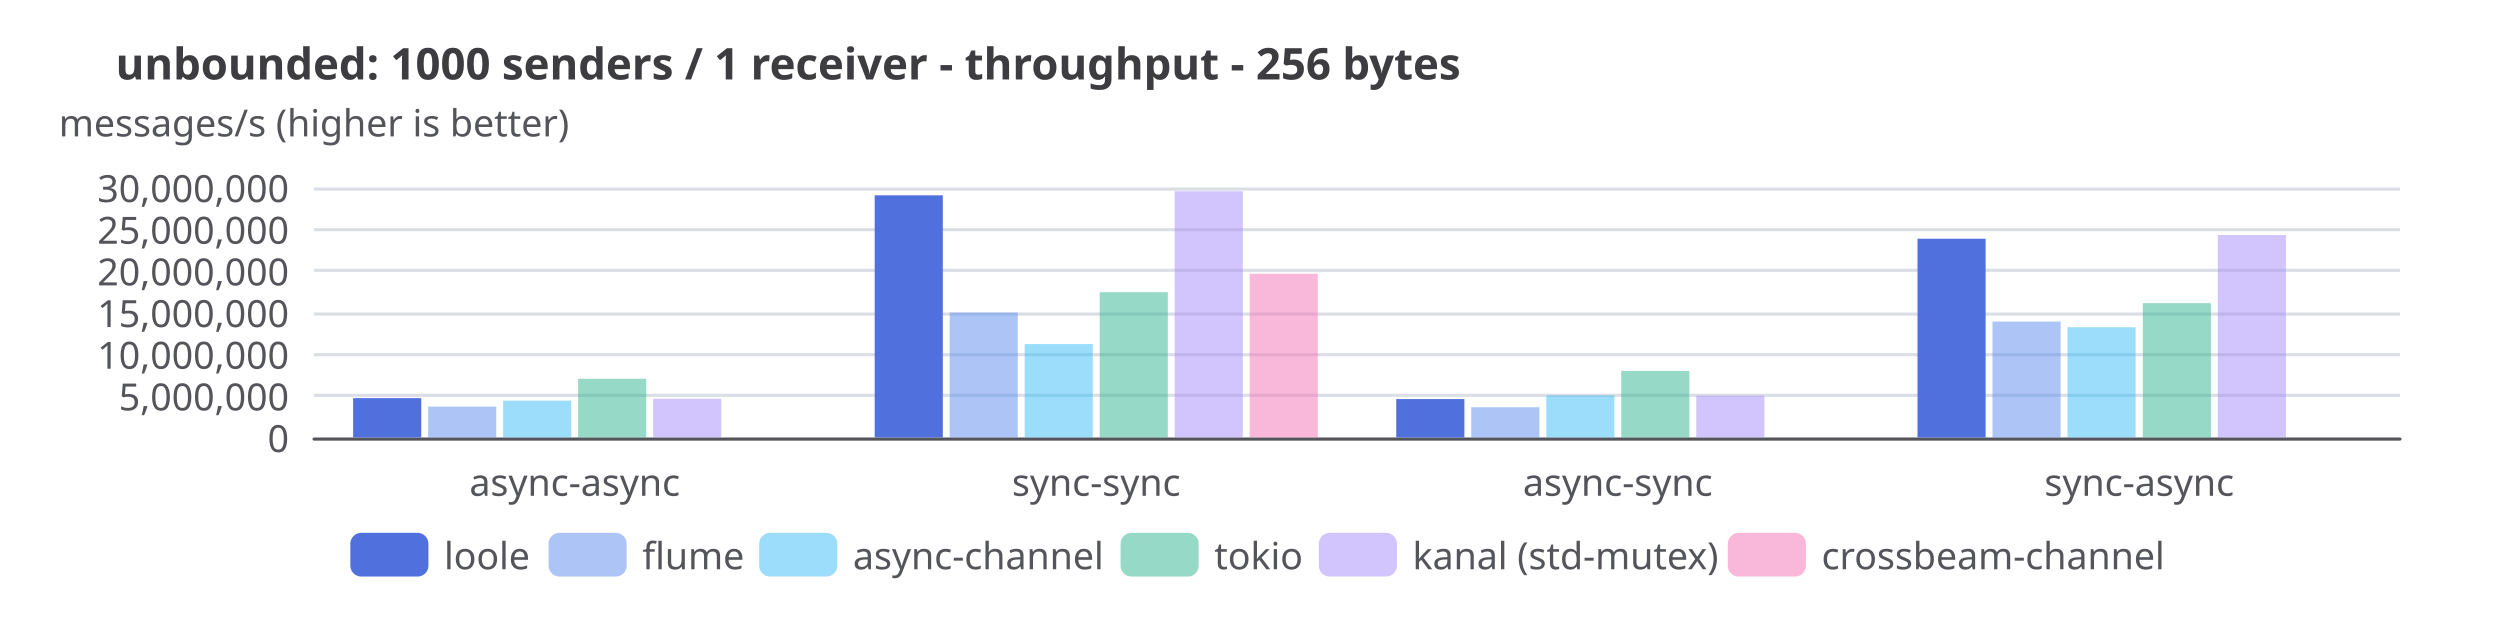
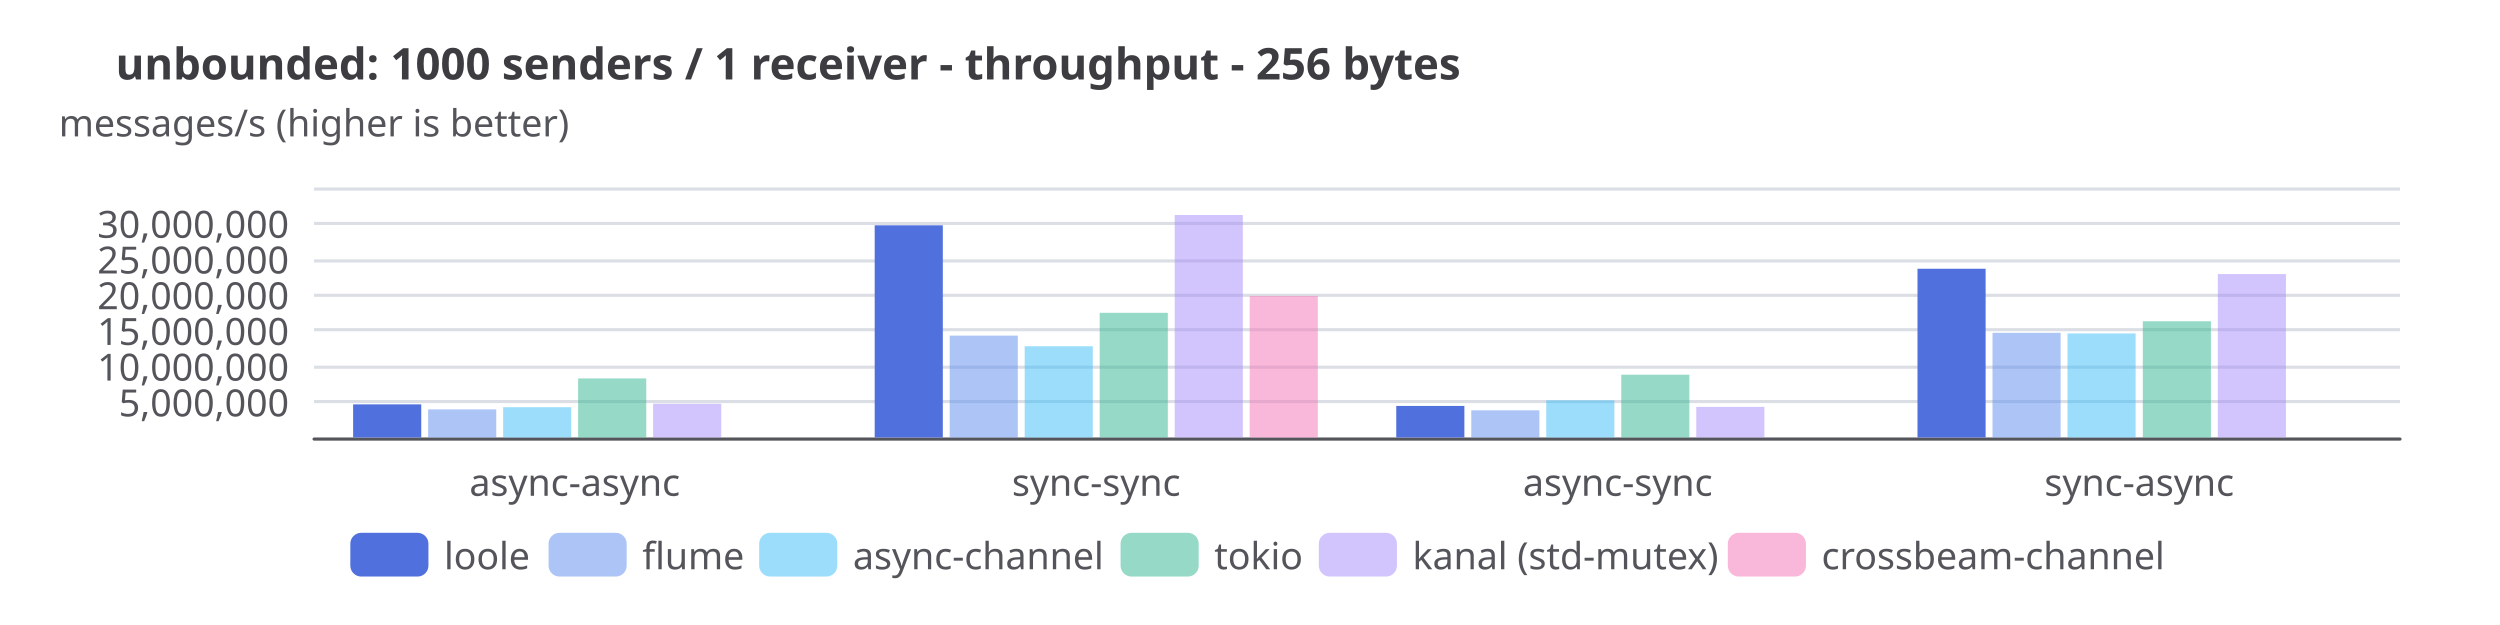
<svg xmlns="http://www.w3.org/2000/svg" width="800" height="200" version="1.1" baseProfile="full" viewBox="0 0 800 200">
  <rect width="800" height="200" x="0" y="0" fill="white" />
  <path d="M100.5 140.5L768 140.5" fill="none" pointer-events="visible" stroke="#dbdee4" class="zr4-cls-29" />
-   <path d="M100.5 126.5L768 126.5" fill="none" pointer-events="visible" stroke="#dbdee4" class="zr4-cls-29" />
-   <path d="M100.5 113.5L768 113.5" fill="none" pointer-events="visible" stroke="#dbdee4" class="zr4-cls-29" />
-   <path d="M100.5 100.5L768 100.5" fill="none" pointer-events="visible" stroke="#dbdee4" class="zr4-cls-29" />
-   <path d="M100.5 86.5L768 86.5" fill="none" pointer-events="visible" stroke="#dbdee4" class="zr4-cls-29" />
-   <path d="M100.5 73.5L768 73.5" fill="none" pointer-events="visible" stroke="#dbdee4" class="zr4-cls-29" />
+   <path d="M100.5 128.5L768 128.5" fill="none" pointer-events="visible" stroke="#dbdee4" class="zr4-cls-29" />
+   <path d="M100.5 117.5L768 117.5" fill="none" pointer-events="visible" stroke="#dbdee4" class="zr4-cls-29" />
+   <path d="M100.5 105.5L768 105.5" fill="none" pointer-events="visible" stroke="#dbdee4" class="zr4-cls-29" />
+   <path d="M100.5 94.5L768 94.5" fill="none" pointer-events="visible" stroke="#dbdee4" class="zr4-cls-29" />
+   <path d="M100.5 83.5L768 83.5" fill="none" pointer-events="visible" stroke="#dbdee4" class="zr4-cls-29" />
+   <path d="M100.5 71.5L768 71.5" fill="none" pointer-events="visible" stroke="#dbdee4" class="zr4-cls-29" />
  <path d="M100.5 60.5L768 60.5" fill="none" pointer-events="visible" stroke="#dbdee4" class="zr4-cls-29" />
  <text dominant-baseline="central" text-anchor="middle" style="font-size:12px;font-family:sans-serif;" xml:space="preserve" y="-6" transform="translate(100.48 45)" fill="#54555a">messages/s (higher is better)</text>
  <path d="M100.5 140.5L768 140.5" fill="none" pointer-events="visible" stroke="#54555a" stroke-linecap="round" class="zr4-cls-29" />
-   <text dominant-baseline="central" text-anchor="end" style="font-size:12px;font-family:sans-serif;" transform="translate(92.48 140)" fill="#54555a">0</text>
-   <text dominant-baseline="central" text-anchor="end" style="font-size:12px;font-family:sans-serif;" transform="translate(92.48 126.6667)" fill="#54555a">5,000,000</text>
-   <text dominant-baseline="central" text-anchor="end" style="font-size:12px;font-family:sans-serif;" transform="translate(92.48 113.3333)" fill="#54555a">10,000,000</text>
-   <text dominant-baseline="central" text-anchor="end" style="font-size:12px;font-family:sans-serif;" transform="translate(92.48 100)" fill="#54555a">15,000,000</text>
-   <text dominant-baseline="central" text-anchor="end" style="font-size:12px;font-family:sans-serif;" transform="translate(92.48 86.6667)" fill="#54555a">20,000,000</text>
-   <text dominant-baseline="central" text-anchor="end" style="font-size:12px;font-family:sans-serif;" transform="translate(92.48 73.3333)" fill="#54555a">25,000,000</text>
-   <text dominant-baseline="central" text-anchor="end" style="font-size:12px;font-family:sans-serif;" transform="translate(92.48 60)" fill="#54555a">30,000,000</text>
+   <text dominant-baseline="central" text-anchor="end" style="font-size:12px;font-family:sans-serif;" transform="translate(92.48 128.5714)" fill="#54555a">5,000,000</text>
+   <text dominant-baseline="central" text-anchor="end" style="font-size:12px;font-family:sans-serif;" transform="translate(92.48 117.1429)" fill="#54555a">10,000,000</text>
+   <text dominant-baseline="central" text-anchor="end" style="font-size:12px;font-family:sans-serif;" transform="translate(92.48 105.7143)" fill="#54555a">15,000,000</text>
+   <text dominant-baseline="central" text-anchor="end" style="font-size:12px;font-family:sans-serif;" transform="translate(92.48 94.2857)" fill="#54555a">20,000,000</text>
+   <text dominant-baseline="central" text-anchor="end" style="font-size:12px;font-family:sans-serif;" transform="translate(92.48 82.8571)" fill="#54555a">25,000,000</text>
+   <text dominant-baseline="central" text-anchor="end" style="font-size:12px;font-family:sans-serif;" transform="translate(92.48 71.4286)" fill="#54555a">30,000,000</text>
  <text dominant-baseline="central" text-anchor="middle" style="font-size:12px;font-family:sans-serif;" y="6" transform="translate(183.92 148)" fill="#54555a">async-async</text>
  <text dominant-baseline="central" text-anchor="middle" style="font-size:12px;font-family:sans-serif;" y="6" transform="translate(350.8 148)" fill="#54555a">sync-sync</text>
  <text dominant-baseline="central" text-anchor="middle" style="font-size:12px;font-family:sans-serif;" y="6" transform="translate(517.68 148)" fill="#54555a">async-sync</text>
  <text dominant-baseline="central" text-anchor="middle" style="font-size:12px;font-family:sans-serif;" y="6" transform="translate(684.56 148)" fill="#54555a">sync-async</text>
-   <path d="M113 140l21.8 0l0 -12.6l-21.8 0Z" fill="#5070dd" ecmeta_series_index="0" ecmeta_data_index="0" ecmeta_ssr_type="chart" class="zr4-cls-30" />
-   <path d="M279.9 140l21.8 0l0 -77.5l-21.8 0Z" fill="#5070dd" ecmeta_series_index="0" ecmeta_data_index="1" ecmeta_ssr_type="chart" class="zr4-cls-30" />
-   <path d="M446.8 140l21.8 0l0 -12.3l-21.8 0Z" fill="#5070dd" ecmeta_series_index="0" ecmeta_data_index="2" ecmeta_ssr_type="chart" class="zr4-cls-30" />
-   <path d="M613.6 140l21.8 0l0 -63.6l-21.8 0Z" fill="#5070dd" ecmeta_series_index="0" ecmeta_data_index="3" ecmeta_ssr_type="chart" class="zr4-cls-30" />
-   <path d="M137 140l21.8 0l0 -9.9l-21.8 0Z" fill="rgb(91,141,239)" fill-opacity="0.5" ecmeta_series_index="1" ecmeta_data_index="0" ecmeta_ssr_type="chart" class="zr4-cls-31" />
-   <path d="M303.9 140l21.8 0l0 -40l-21.8 0Z" fill="rgb(91,141,239)" fill-opacity="0.5" ecmeta_series_index="1" ecmeta_data_index="1" ecmeta_ssr_type="chart" class="zr4-cls-31" />
-   <path d="M470.8 140l21.8 0l0 -9.7l-21.8 0Z" fill="rgb(91,141,239)" fill-opacity="0.5" ecmeta_series_index="1" ecmeta_data_index="2" ecmeta_ssr_type="chart" class="zr4-cls-31" />
-   <path d="M637.6 140l21.8 0l0 -37.1l-21.8 0Z" fill="rgb(91,141,239)" fill-opacity="0.5" ecmeta_series_index="1" ecmeta_data_index="3" ecmeta_ssr_type="chart" class="zr4-cls-31" />
-   <path d="M161 140l21.8 0l0 -11.8l-21.8 0Z" fill="rgb(56,189,248)" fill-opacity="0.5" ecmeta_series_index="2" ecmeta_data_index="0" ecmeta_ssr_type="chart" class="zr4-cls-32" />
-   <path d="M327.9 140l21.8 0l0 -29.9l-21.8 0Z" fill="rgb(56,189,248)" fill-opacity="0.5" ecmeta_series_index="2" ecmeta_data_index="1" ecmeta_ssr_type="chart" class="zr4-cls-32" />
-   <path d="M494.8 140l21.8 0l0 -13.5l-21.8 0Z" fill="rgb(56,189,248)" fill-opacity="0.5" ecmeta_series_index="2" ecmeta_data_index="2" ecmeta_ssr_type="chart" class="zr4-cls-32" />
-   <path d="M661.6 140l21.8 0l0 -35.3l-21.8 0Z" fill="rgb(56,189,248)" fill-opacity="0.5" ecmeta_series_index="2" ecmeta_data_index="3" ecmeta_ssr_type="chart" class="zr4-cls-32" />
-   <path d="M185 140l21.8 0l0 -18.8l-21.8 0Z" fill="rgb(47,181,142)" fill-opacity="0.5" ecmeta_series_index="3" ecmeta_data_index="0" ecmeta_ssr_type="chart" class="zr4-cls-33" />
-   <path d="M351.9 140l21.8 0l0 -46.5l-21.8 0Z" fill="rgb(47,181,142)" fill-opacity="0.5" ecmeta_series_index="3" ecmeta_data_index="1" ecmeta_ssr_type="chart" class="zr4-cls-33" />
-   <path d="M518.8 140l21.8 0l0 -21.3l-21.8 0Z" fill="rgb(47,181,142)" fill-opacity="0.5" ecmeta_series_index="3" ecmeta_data_index="2" ecmeta_ssr_type="chart" class="zr4-cls-33" />
-   <path d="M685.7 140l21.8 0l0 -43l-21.8 0Z" fill="rgb(47,181,142)" fill-opacity="0.5" ecmeta_series_index="3" ecmeta_data_index="3" ecmeta_ssr_type="chart" class="zr4-cls-33" />
-   <path d="M209 140l21.8 0l0 -12.4l-21.8 0Z" fill="rgb(167,139,250)" fill-opacity="0.5" ecmeta_series_index="4" ecmeta_data_index="0" ecmeta_ssr_type="chart" class="zr4-cls-34" />
-   <path d="M375.9 140l21.8 0l0 -78.8l-21.8 0Z" fill="rgb(167,139,250)" fill-opacity="0.5" ecmeta_series_index="4" ecmeta_data_index="1" ecmeta_ssr_type="chart" class="zr4-cls-34" />
-   <path d="M542.8 140l21.8 0l0 -13.4l-21.8 0Z" fill="rgb(167,139,250)" fill-opacity="0.5" ecmeta_series_index="4" ecmeta_data_index="2" ecmeta_ssr_type="chart" class="zr4-cls-34" />
-   <path d="M709.7 140l21.8 0l0 -64.8l-21.8 0Z" fill="rgb(167,139,250)" fill-opacity="0.5" ecmeta_series_index="4" ecmeta_data_index="3" ecmeta_ssr_type="chart" class="zr4-cls-34" />
-   <path d="M399.9 140l21.8 0l0 -52.4l-21.8 0Z" fill="rgb(244,114,182)" fill-opacity="0.5" ecmeta_series_index="5" ecmeta_data_index="1" ecmeta_ssr_type="chart" class="zr4-cls-35" />
+   <path d="M113 140l21.8 0l0 -10.6l-21.8 0Z" fill="#5070dd" ecmeta_series_index="0" ecmeta_data_index="0" ecmeta_ssr_type="chart" class="zr4-cls-30" />
+   <path d="M279.9 140l21.8 0l0 -67.9l-21.8 0Z" fill="#5070dd" ecmeta_series_index="0" ecmeta_data_index="1" ecmeta_ssr_type="chart" class="zr4-cls-30" />
+   <path d="M446.8 140l21.8 0l0 -10.1l-21.8 0Z" fill="#5070dd" ecmeta_series_index="0" ecmeta_data_index="2" ecmeta_ssr_type="chart" class="zr4-cls-30" />
+   <path d="M613.6 140l21.8 0l0 -54l-21.8 0Z" fill="#5070dd" ecmeta_series_index="0" ecmeta_data_index="3" ecmeta_ssr_type="chart" class="zr4-cls-30" />
+   <path d="M137 140l21.8 0l0 -9l-21.8 0Z" fill="rgb(91,141,239)" fill-opacity="0.5" ecmeta_series_index="1" ecmeta_data_index="0" ecmeta_ssr_type="chart" class="zr4-cls-31" />
+   <path d="M303.9 140l21.8 0l0 -32.6l-21.8 0Z" fill="rgb(91,141,239)" fill-opacity="0.5" ecmeta_series_index="1" ecmeta_data_index="1" ecmeta_ssr_type="chart" class="zr4-cls-31" />
+   <path d="M470.8 140l21.8 0l0 -8.7l-21.8 0Z" fill="rgb(91,141,239)" fill-opacity="0.5" ecmeta_series_index="1" ecmeta_data_index="2" ecmeta_ssr_type="chart" class="zr4-cls-31" />
+   <path d="M637.6 140l21.8 0l0 -33.5l-21.8 0Z" fill="rgb(91,141,239)" fill-opacity="0.5" ecmeta_series_index="1" ecmeta_data_index="3" ecmeta_ssr_type="chart" class="zr4-cls-31" />
+   <path d="M161 140l21.8 0l0 -9.7l-21.8 0Z" fill="rgb(56,189,248)" fill-opacity="0.5" ecmeta_series_index="2" ecmeta_data_index="0" ecmeta_ssr_type="chart" class="zr4-cls-32" />
+   <path d="M327.9 140l21.8 0l0 -29.2l-21.8 0Z" fill="rgb(56,189,248)" fill-opacity="0.5" ecmeta_series_index="2" ecmeta_data_index="1" ecmeta_ssr_type="chart" class="zr4-cls-32" />
+   <path d="M494.8 140l21.8 0l0 -11.9l-21.8 0Z" fill="rgb(56,189,248)" fill-opacity="0.5" ecmeta_series_index="2" ecmeta_data_index="2" ecmeta_ssr_type="chart" class="zr4-cls-32" />
+   <path d="M661.6 140l21.8 0l0 -33.3l-21.8 0Z" fill="rgb(56,189,248)" fill-opacity="0.5" ecmeta_series_index="2" ecmeta_data_index="3" ecmeta_ssr_type="chart" class="zr4-cls-32" />
+   <path d="M185 140l21.8 0l0 -18.9l-21.8 0Z" fill="rgb(47,181,142)" fill-opacity="0.5" ecmeta_series_index="3" ecmeta_data_index="0" ecmeta_ssr_type="chart" class="zr4-cls-33" />
+   <path d="M351.9 140l21.8 0l0 -39.9l-21.8 0Z" fill="rgb(47,181,142)" fill-opacity="0.5" ecmeta_series_index="3" ecmeta_data_index="1" ecmeta_ssr_type="chart" class="zr4-cls-33" />
+   <path d="M518.8 140l21.8 0l0 -20.1l-21.8 0Z" fill="rgb(47,181,142)" fill-opacity="0.5" ecmeta_series_index="3" ecmeta_data_index="2" ecmeta_ssr_type="chart" class="zr4-cls-33" />
+   <path d="M685.7 140l21.8 0l0 -37.2l-21.8 0Z" fill="rgb(47,181,142)" fill-opacity="0.5" ecmeta_series_index="3" ecmeta_data_index="3" ecmeta_ssr_type="chart" class="zr4-cls-33" />
+   <path d="M209 140l21.8 0l0 -10.8l-21.8 0Z" fill="rgb(167,139,250)" fill-opacity="0.5" ecmeta_series_index="4" ecmeta_data_index="0" ecmeta_ssr_type="chart" class="zr4-cls-34" />
+   <path d="M375.9 140l21.8 0l0 -71.2l-21.8 0Z" fill="rgb(167,139,250)" fill-opacity="0.5" ecmeta_series_index="4" ecmeta_data_index="1" ecmeta_ssr_type="chart" class="zr4-cls-34" />
+   <path d="M542.8 140l21.8 0l0 -9.8l-21.8 0Z" fill="rgb(167,139,250)" fill-opacity="0.5" ecmeta_series_index="4" ecmeta_data_index="2" ecmeta_ssr_type="chart" class="zr4-cls-34" />
+   <path d="M709.7 140l21.8 0l0 -52.3l-21.8 0Z" fill="rgb(167,139,250)" fill-opacity="0.5" ecmeta_series_index="4" ecmeta_data_index="3" ecmeta_ssr_type="chart" class="zr4-cls-34" />
+   <path d="M399.9 140l21.8 0l0 -45.3l-21.8 0Z" fill="rgb(244,114,182)" fill-opacity="0.5" ecmeta_series_index="5" ecmeta_data_index="1" ecmeta_ssr_type="chart" class="zr4-cls-35" />
  <path d="M-5 -5.5l585.8 0l0 25l-585.8 0Z" transform="translate(112.1 170.5)" fill="rgb(0,0,0)" fill-opacity="0" stroke="#b7b9be" stroke-width="0" class="zr4-cls-29" />
  <path d="M3.5 0L21.5 0A3.5 3.5 0 0 1 25 3.5L25 10.5A3.5 3.5 0 0 1 21.5 14L3.5 14A3.5 3.5 0 0 1 0 10.5L0 3.5A3.5 3.5 0 0 1 3.5 0Z" transform="translate(112.1 170.5)" fill="#5070dd" ecmeta_series_index="0" ecmeta_data_index="0" ecmeta_ssr_type="legend" ecmeta_silent="true" class="zr4-cls-29" />
  <text dominant-baseline="central" text-anchor="start" style="font-size:12px;font-family:sans-serif;" x="30" y="7" transform="translate(112.1 170.5)" fill="#54555a">loole</text>
  <path d="M0 0l55.4 0l0 14l-55.4 0Z" transform="translate(112.1 170.5)" fill="none" pointer-events="visible" ecmeta_series_index="0" ecmeta_data_index="0" ecmeta_ssr_type="legend" class="zr4-cls-36" />
  <path d="M3.5 0L21.5 0A3.5 3.5 0 0 1 25 3.5L25 10.5A3.5 3.5 0 0 1 21.5 14L3.5 14A3.5 3.5 0 0 1 0 10.5L0 3.5A3.5 3.5 0 0 1 3.5 0Z" transform="translate(175.54 170.5)" fill="rgb(91,141,239)" fill-opacity="0.5" ecmeta_series_index="1" ecmeta_data_index="1" ecmeta_ssr_type="legend" ecmeta_silent="true" class="zr4-cls-29" />
  <text dominant-baseline="central" text-anchor="start" style="font-size:12px;font-family:sans-serif;" x="30" y="7" transform="translate(175.54 170.5)" fill="#54555a">flume</text>
  <path d="M0 0l59.4 0l0 14l-59.4 0Z" transform="translate(175.54 170.5)" fill="none" pointer-events="visible" ecmeta_series_index="1" ecmeta_data_index="1" ecmeta_ssr_type="legend" class="zr4-cls-36" />
  <path d="M3.5 0L21.5 0A3.5 3.5 0 0 1 25 3.5L25 10.5A3.5 3.5 0 0 1 21.5 14L3.5 14A3.5 3.5 0 0 1 0 10.5L0 3.5A3.5 3.5 0 0 1 3.5 0Z" transform="translate(242.94 170.5)" fill="rgb(56,189,248)" fill-opacity="0.5" ecmeta_series_index="2" ecmeta_data_index="2" ecmeta_ssr_type="legend" ecmeta_silent="true" class="zr4-cls-29" />
  <text dominant-baseline="central" text-anchor="start" style="font-size:12px;font-family:sans-serif;" x="30" y="7" transform="translate(242.94 170.5)" fill="#54555a">async-channel</text>
  <path d="M0 0l107.6 0l0 14l-107.6 0Z" transform="translate(242.94 170.5)" fill="none" pointer-events="visible" ecmeta_series_index="2" ecmeta_data_index="2" ecmeta_ssr_type="legend" class="zr4-cls-36" />
  <path d="M3.5 0L21.5 0A3.5 3.5 0 0 1 25 3.5L25 10.5A3.5 3.5 0 0 1 21.5 14L3.5 14A3.5 3.5 0 0 1 0 10.5L0 3.5A3.5 3.5 0 0 1 3.5 0Z" transform="translate(358.58 170.5)" fill="rgb(47,181,142)" fill-opacity="0.5" ecmeta_series_index="3" ecmeta_data_index="3" ecmeta_ssr_type="legend" ecmeta_silent="true" class="zr4-cls-29" />
  <text dominant-baseline="central" text-anchor="start" style="font-size:12px;font-family:sans-serif;" x="30" y="7" transform="translate(358.58 170.5)" fill="#54555a">tokio</text>
  <path d="M0 0l55.4 0l0 14l-55.4 0Z" transform="translate(358.58 170.5)" fill="none" pointer-events="visible" ecmeta_series_index="3" ecmeta_data_index="3" ecmeta_ssr_type="legend" class="zr4-cls-36" />
  <path d="M3.5 0L21.5 0A3.5 3.5 0 0 1 25 3.5L25 10.5A3.5 3.5 0 0 1 21.5 14L3.5 14A3.5 3.5 0 0 1 0 10.5L0 3.5A3.5 3.5 0 0 1 3.5 0Z" transform="translate(422.02 170.5)" fill="rgb(167,139,250)" fill-opacity="0.5" ecmeta_series_index="4" ecmeta_data_index="4" ecmeta_ssr_type="legend" ecmeta_silent="true" class="zr4-cls-29" />
  <text dominant-baseline="central" text-anchor="start" style="font-size:12px;font-family:sans-serif;" xml:space="preserve" x="30" y="7" transform="translate(422.02 170.5)" fill="#54555a">kanal (std-mutex)</text>
  <path d="M0 0l122.9 0l0 14l-122.9 0Z" transform="translate(422.02 170.5)" fill="none" pointer-events="visible" ecmeta_series_index="4" ecmeta_data_index="4" ecmeta_ssr_type="legend" class="zr4-cls-36" />
  <path d="M3.5 0L21.5 0A3.5 3.5 0 0 1 25 3.5L25 10.5A3.5 3.5 0 0 1 21.5 14L3.5 14A3.5 3.5 0 0 1 0 10.5L0 3.5A3.5 3.5 0 0 1 3.5 0Z" transform="translate(552.9 170.5)" fill="rgb(244,114,182)" fill-opacity="0.5" ecmeta_series_index="5" ecmeta_data_index="5" ecmeta_ssr_type="legend" ecmeta_silent="true" class="zr4-cls-29" />
  <text dominant-baseline="central" text-anchor="start" style="font-size:12px;font-family:sans-serif;" x="30" y="7" transform="translate(552.9 170.5)" fill="#54555a">crossbeam-channel</text>
  <path d="M0 0l135 0l0 14l-135 0Z" transform="translate(552.9 170.5)" fill="none" pointer-events="visible" ecmeta_series_index="5" ecmeta_data_index="5" ecmeta_ssr_type="legend" class="zr4-cls-36" />
  <path d="M-5 -5l400.3 0l0 24l-400.3 0Z" transform="translate(37 13)" fill="rgb(0,0,0)" fill-opacity="0" stroke="#3c3c41" stroke-width="0" class="zr4-cls-29" />
  <text dominant-baseline="central" text-anchor="start" style="font-size:14px;font-family:sans-serif;font-weight:bold;" xml:space="preserve" y="7" transform="translate(37 13)" fill="#3c3c41">unbounded: 1000 senders / 1 receiver - throughput - 256 bytes</text>
  <style>
.zr4-cls-29:hover {
pointer-events:none;
}
.zr4-cls-30:hover {
cursor:pointer;
fill:rgba(88,123,243,1);
}
.zr4-cls-31:hover {
cursor:pointer;
fill:rgba(100,155,255,0.5);
}
.zr4-cls-32:hover {
cursor:pointer;
fill:rgba(61,207,255,0.5);
}
.zr4-cls-33:hover {
cursor:pointer;
fill:rgba(51,199,156,0.5);
}
.zr4-cls-34:hover {
cursor:pointer;
fill:rgba(183,152,255,0.5);
}
.zr4-cls-35:hover {
cursor:pointer;
fill:rgba(255,125,200,0.5);
}
.zr4-cls-36:hover {
cursor:pointer;
fill:rgba(0,0,0,0);
}



</style>
</svg>
